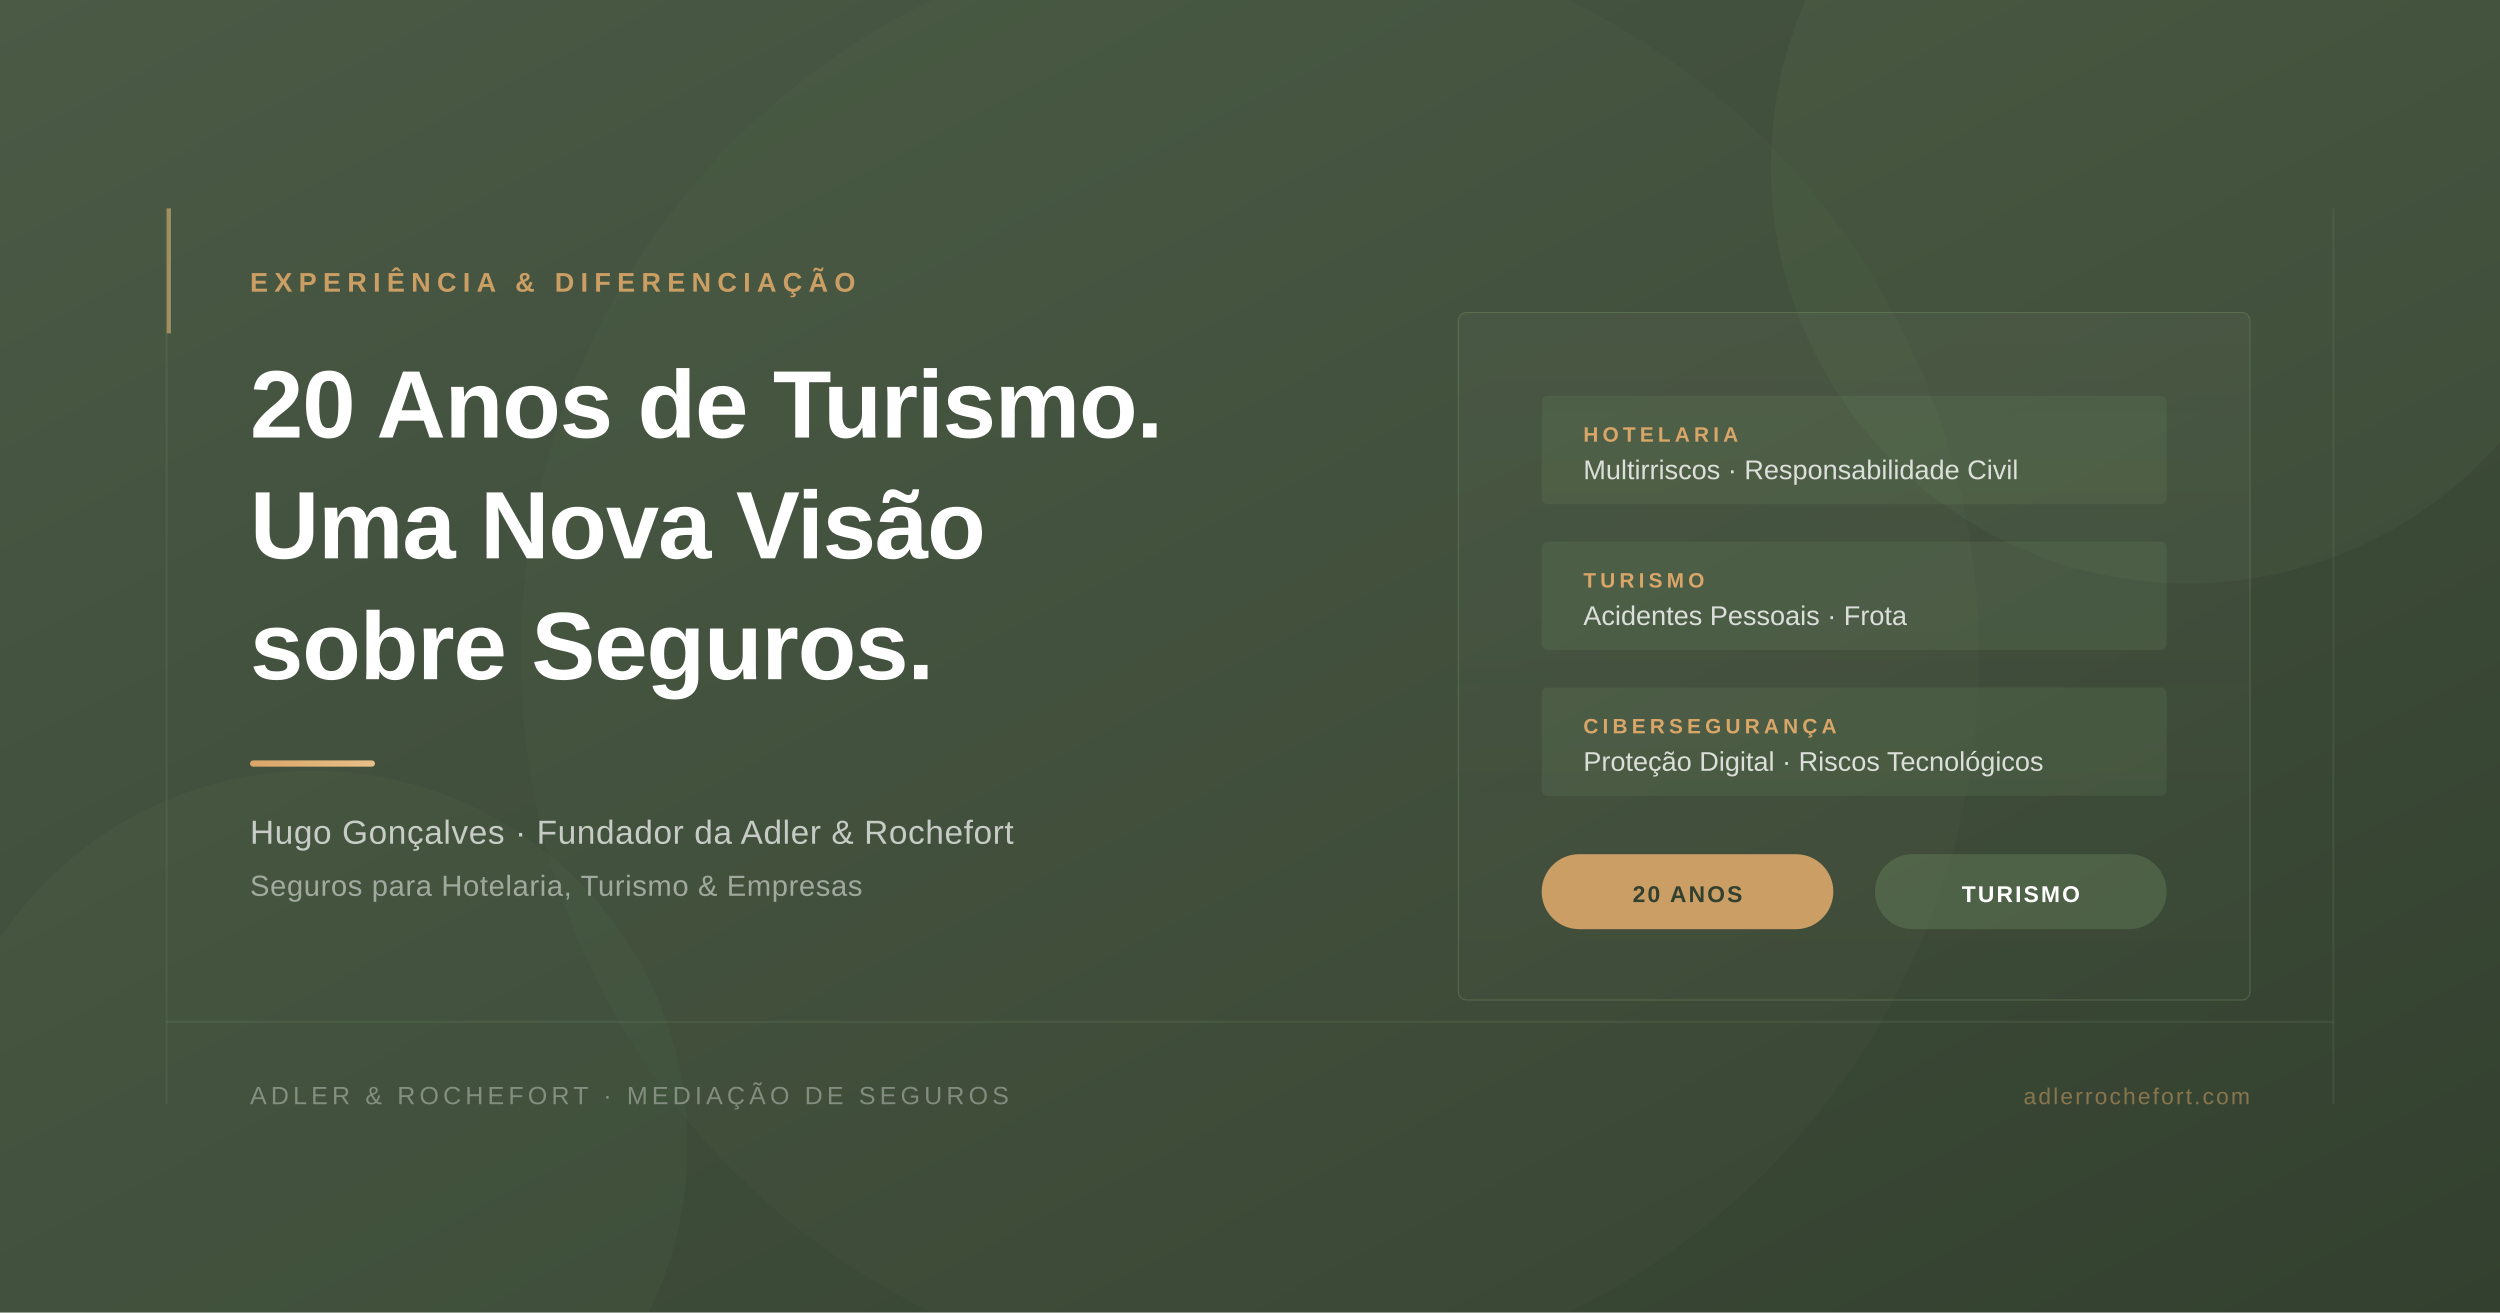
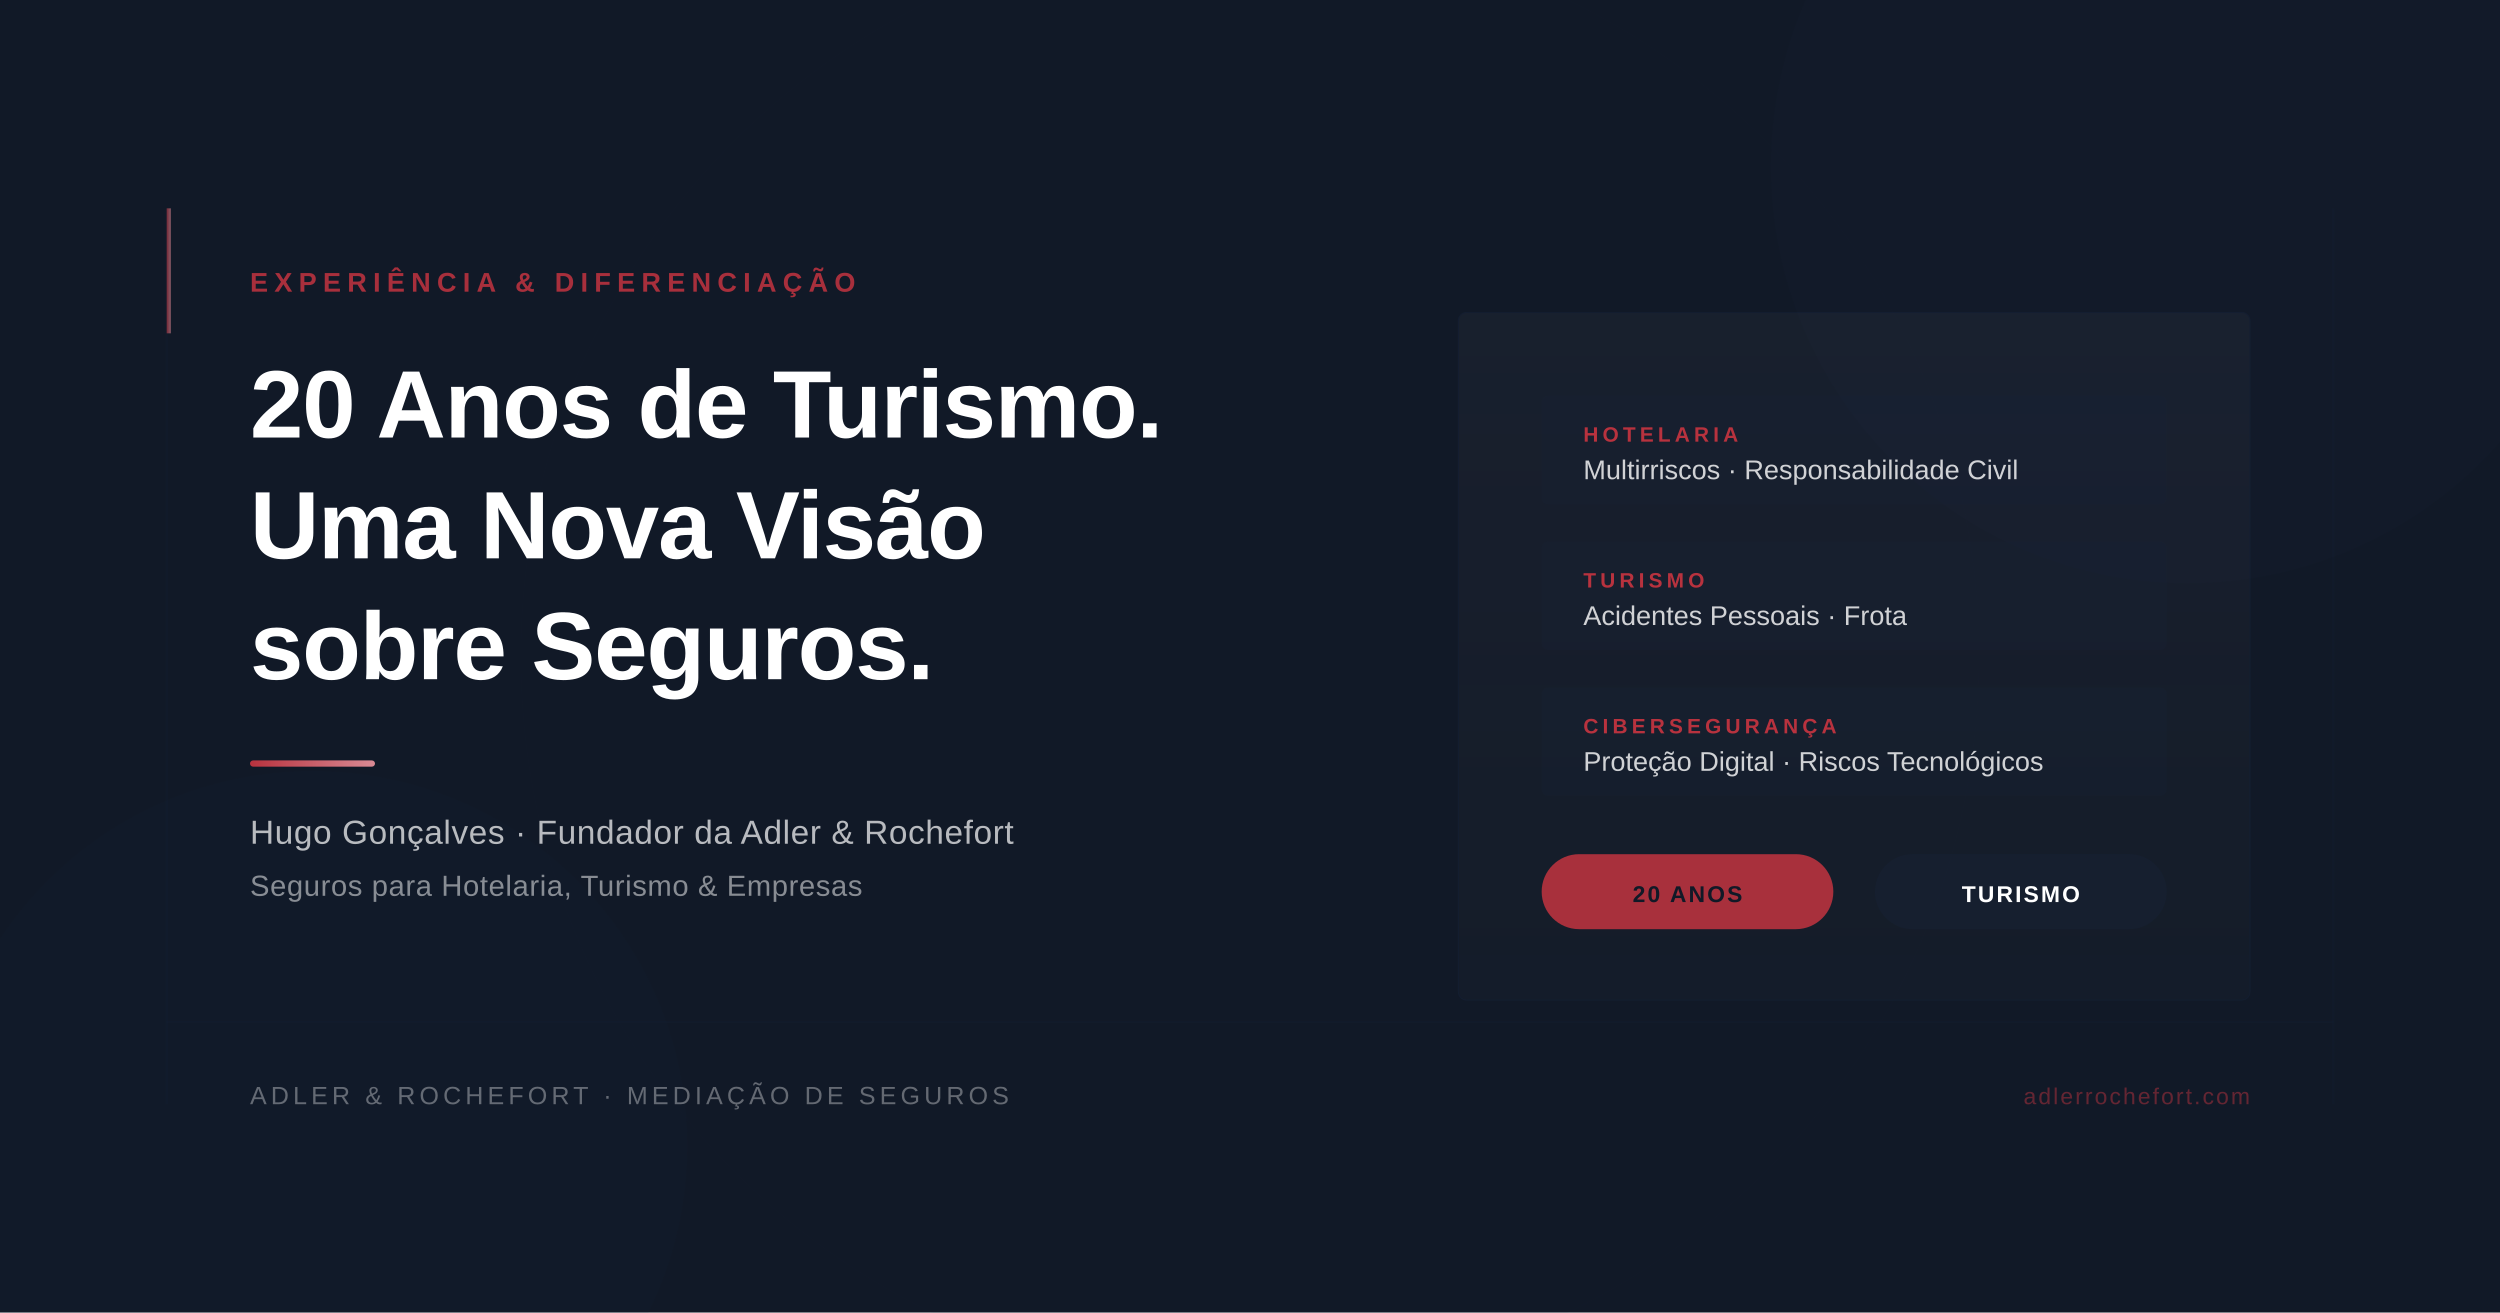
<svg xmlns="http://www.w3.org/2000/svg" viewBox="0 0 1200 630" width="1200" height="630">
  <defs>
    <linearGradient id="bg" x1="0%" y1="0%" x2="100%" y2="100%">
-       <stop offset="0%" style="stop-color:#4A5A45;stop-opacity:1" />
-       <stop offset="100%" style="stop-color:#33402F;stop-opacity:1" />
+       <stop offset="0%" style="stop-color:#111927;stop-opacity:1" />
+       <stop offset="100%" style="stop-color:#111927;stop-opacity:1" />
    </linearGradient>
    <linearGradient id="accent" x1="0%" y1="0%" x2="100%" y2="0%">
-       <stop offset="0%" style="stop-color:#D9A668;stop-opacity:1" />
-       <stop offset="100%" style="stop-color:#E8C088;stop-opacity:1" />
+       <stop offset="0%" style="stop-color:#B8323E;stop-opacity:1" />
+       <stop offset="100%" style="stop-color:#D98A94;stop-opacity:1" />
    </linearGradient>
    <linearGradient id="cardBg" x1="0%" y1="0%" x2="0%" y2="100%">
-       <stop offset="0%" style="stop-color:#FAF7EE;stop-opacity:0.08" />
-       <stop offset="100%" style="stop-color:#FAF7EE;stop-opacity:0.03" />
+       <stop offset="0%" style="stop-color:#F5F1E8;stop-opacity:0.08" />
+       <stop offset="100%" style="stop-color:#F5F1E8;stop-opacity:0.03" />
    </linearGradient>
  </defs>
  <rect width="1200" height="630" fill="url(#bg)" />
-   <circle cx="1050" cy="80" r="200" fill="#7A9A6B" opacity="0.08" />
-   <circle cx="150" cy="550" r="180" fill="#7A9A6B" opacity="0.06" />
-   <circle cx="600" cy="315" r="350" fill="#7A9A6B" opacity="0.04" />
-   <line x1="80" y1="100" x2="80" y2="530" stroke="#7A9A6B" stroke-width="1" opacity="0.15" />
-   <line x1="1120" y1="100" x2="1120" y2="530" stroke="#7A9A6B" stroke-width="1" opacity="0.15" />
+   <circle cx="1050" cy="80" r="200" fill="#17243D" opacity="0.08" />
+   <circle cx="150" cy="550" r="180" fill="#17243D" opacity="0.06" />
+   <circle cx="600" cy="315" r="350" fill="#17243D" opacity="0.04" />
+   <line x1="80" y1="100" x2="80" y2="530" stroke="#17243D" stroke-width="1" opacity="0.15" />
+   <line x1="1120" y1="100" x2="1120" y2="530" stroke="#17243D" stroke-width="1" opacity="0.15" />
  <rect x="80" y="100" width="2" height="60" fill="url(#accent)" opacity="0.6" />
-   <text x="120" y="140" font-family="'Montserrat', 'Segoe UI', Arial, sans-serif" font-size="13" font-weight="700" letter-spacing="3" fill="#D9A668" text-transform="uppercase" opacity="0.9">EXPERIÊNCIA &amp; DIFERENCIAÇÃO</text>
+   <text x="120" y="140" font-family="'Montserrat', 'Segoe UI', Arial, sans-serif" font-size="13" font-weight="700" letter-spacing="3" fill="#B8323E" text-transform="uppercase" opacity="0.9">EXPERIÊNCIA &amp; DIFERENCIAÇÃO</text>
  <text x="120" y="210" font-family="'Montserrat', 'Segoe UI', Arial, sans-serif" font-size="46" font-weight="700" fill="#FFFFFF" letter-spacing="-0.5">
    <tspan x="120" dy="0">20 Anos de Turismo.</tspan>
    <tspan x="120" dy="58">Uma Nova Visão</tspan>
    <tspan x="120" dy="58">sobre Seguros.</tspan>
  </text>
  <rect x="120" y="365" width="60" height="3" fill="url(#accent)" rx="1.5" />
  <text x="120" y="405" font-family="'Montserrat', 'Segoe UI', Arial, sans-serif" font-size="16" fill="#FFFFFF" opacity="0.7" letter-spacing="0.3">
    <tspan x="120" dy="0">Hugo Gonçalves · Fundador da Adler &amp; Rochefort</tspan>
  </text>
  <text x="120" y="430" font-family="'Montserrat', 'Segoe UI', Arial, sans-serif" font-size="14" fill="#FFFFFF" opacity="0.5" letter-spacing="0.3">
    <tspan x="120" dy="0">Seguros para Hotelaria, Turismo &amp; Empresas</tspan>
  </text>
  <g transform="translate(700, 150)">
-     <rect x="0" y="0" width="380" height="330" rx="4" fill="url(#cardBg)" stroke="#7A9A6B" stroke-width="0.5" opacity="0.4" />
+     <rect x="0" y="0" width="380" height="330" rx="4" fill="url(#cardBg)" stroke="#17243D" stroke-width="0.5" opacity="0.4" />
    <g transform="translate(40, 40)">
-       <rect width="300" height="52" rx="3" fill="#7A9A6B" opacity="0.15" />
-       <text x="20" y="22" font-family="'Montserrat', 'Segoe UI', Arial, sans-serif" font-size="10" font-weight="600" fill="#D9A668" letter-spacing="2">HOTELARIA</text>
+       <rect width="300" height="52" rx="3" fill="#17243D" opacity="0.15" />
+       <text x="20" y="22" font-family="'Montserrat', 'Segoe UI', Arial, sans-serif" font-size="10" font-weight="600" fill="#B8323E" letter-spacing="2">HOTELARIA</text>
      <text x="20" y="40" font-family="'Montserrat', 'Segoe UI', Arial, sans-serif" font-size="13" font-weight="500" fill="#FFFFFF" opacity="0.8">Multirriscos · Responsabilidade Civil</text>
    </g>
    <g transform="translate(40, 110)">
-       <rect width="300" height="52" rx="3" fill="#7A9A6B" opacity="0.15" />
-       <text x="20" y="22" font-family="'Montserrat', 'Segoe UI', Arial, sans-serif" font-size="10" font-weight="600" fill="#D9A668" letter-spacing="2">TURISMO</text>
+       <rect width="300" height="52" rx="3" fill="#17243D" opacity="0.15" />
+       <text x="20" y="22" font-family="'Montserrat', 'Segoe UI', Arial, sans-serif" font-size="10" font-weight="600" fill="#B8323E" letter-spacing="2">TURISMO</text>
      <text x="20" y="40" font-family="'Montserrat', 'Segoe UI', Arial, sans-serif" font-size="13" font-weight="500" fill="#FFFFFF" opacity="0.8">Acidentes Pessoais · Frota</text>
    </g>
    <g transform="translate(40, 180)">
-       <rect width="300" height="52" rx="3" fill="#7A9A6B" opacity="0.15" />
-       <text x="20" y="22" font-family="'Montserrat', 'Segoe UI', Arial, sans-serif" font-size="10" font-weight="600" fill="#D9A668" letter-spacing="2">CIBERSEGURANÇA</text>
+       <rect width="300" height="52" rx="3" fill="#17243D" opacity="0.15" />
+       <text x="20" y="22" font-family="'Montserrat', 'Segoe UI', Arial, sans-serif" font-size="10" font-weight="600" fill="#B8323E" letter-spacing="2">CIBERSEGURANÇA</text>
      <text x="20" y="40" font-family="'Montserrat', 'Segoe UI', Arial, sans-serif" font-size="13" font-weight="500" fill="#FFFFFF" opacity="0.8">Proteção Digital · Riscos Tecnológicos</text>
    </g>
    <g transform="translate(40, 260)">
-       <rect width="140" height="36" rx="18" fill="#D9A668" opacity="0.9" />
-       <text x="70" y="23" font-family="'Montserrat', 'Segoe UI', Arial, sans-serif" font-size="11" font-weight="700" fill="#33402F" text-anchor="middle" letter-spacing="1">20 ANOS</text>
-       <rect x="160" y="0" width="140" height="36" rx="18" fill="#7A9A6B" opacity="0.3" />
+       <rect width="140" height="36" rx="18" fill="#B8323E" opacity="0.9" />
+       <text x="70" y="23" font-family="'Montserrat', 'Segoe UI', Arial, sans-serif" font-size="11" font-weight="700" fill="#111927" text-anchor="middle" letter-spacing="1">20 ANOS</text>
+       <rect x="160" y="0" width="140" height="36" rx="18" fill="#17243D" opacity="0.3" />
      <text x="230" y="23" font-family="'Montserrat', 'Segoe UI', Arial, sans-serif" font-size="11" font-weight="600" fill="#FFFFFF" text-anchor="middle" letter-spacing="1">TURISMO</text>
    </g>
  </g>
-   <rect x="80" y="490" width="1040" height="1" fill="#7A9A6B" opacity="0.15" />
+   <rect x="80" y="490" width="1040" height="1" fill="#17243D" opacity="0.15" />
  <text x="120" y="530" font-family="'Montserrat', 'Segoe UI', Arial, sans-serif" font-size="12" fill="#FFFFFF" opacity="0.35" letter-spacing="2">ADLER &amp; ROCHEFORT · MEDIAÇÃO DE SEGUROS</text>
-   <text x="1080" y="530" font-family="'Montserrat', 'Segoe UI', Arial, sans-serif" font-size="11" fill="#D9A668" opacity="0.5" letter-spacing="1" text-anchor="end">adlerrochefort.com</text>
+   <text x="1080" y="530" font-family="'Montserrat', 'Segoe UI', Arial, sans-serif" font-size="11" fill="#B8323E" opacity="0.5" letter-spacing="1" text-anchor="end">adlerrochefort.com</text>
</svg>
